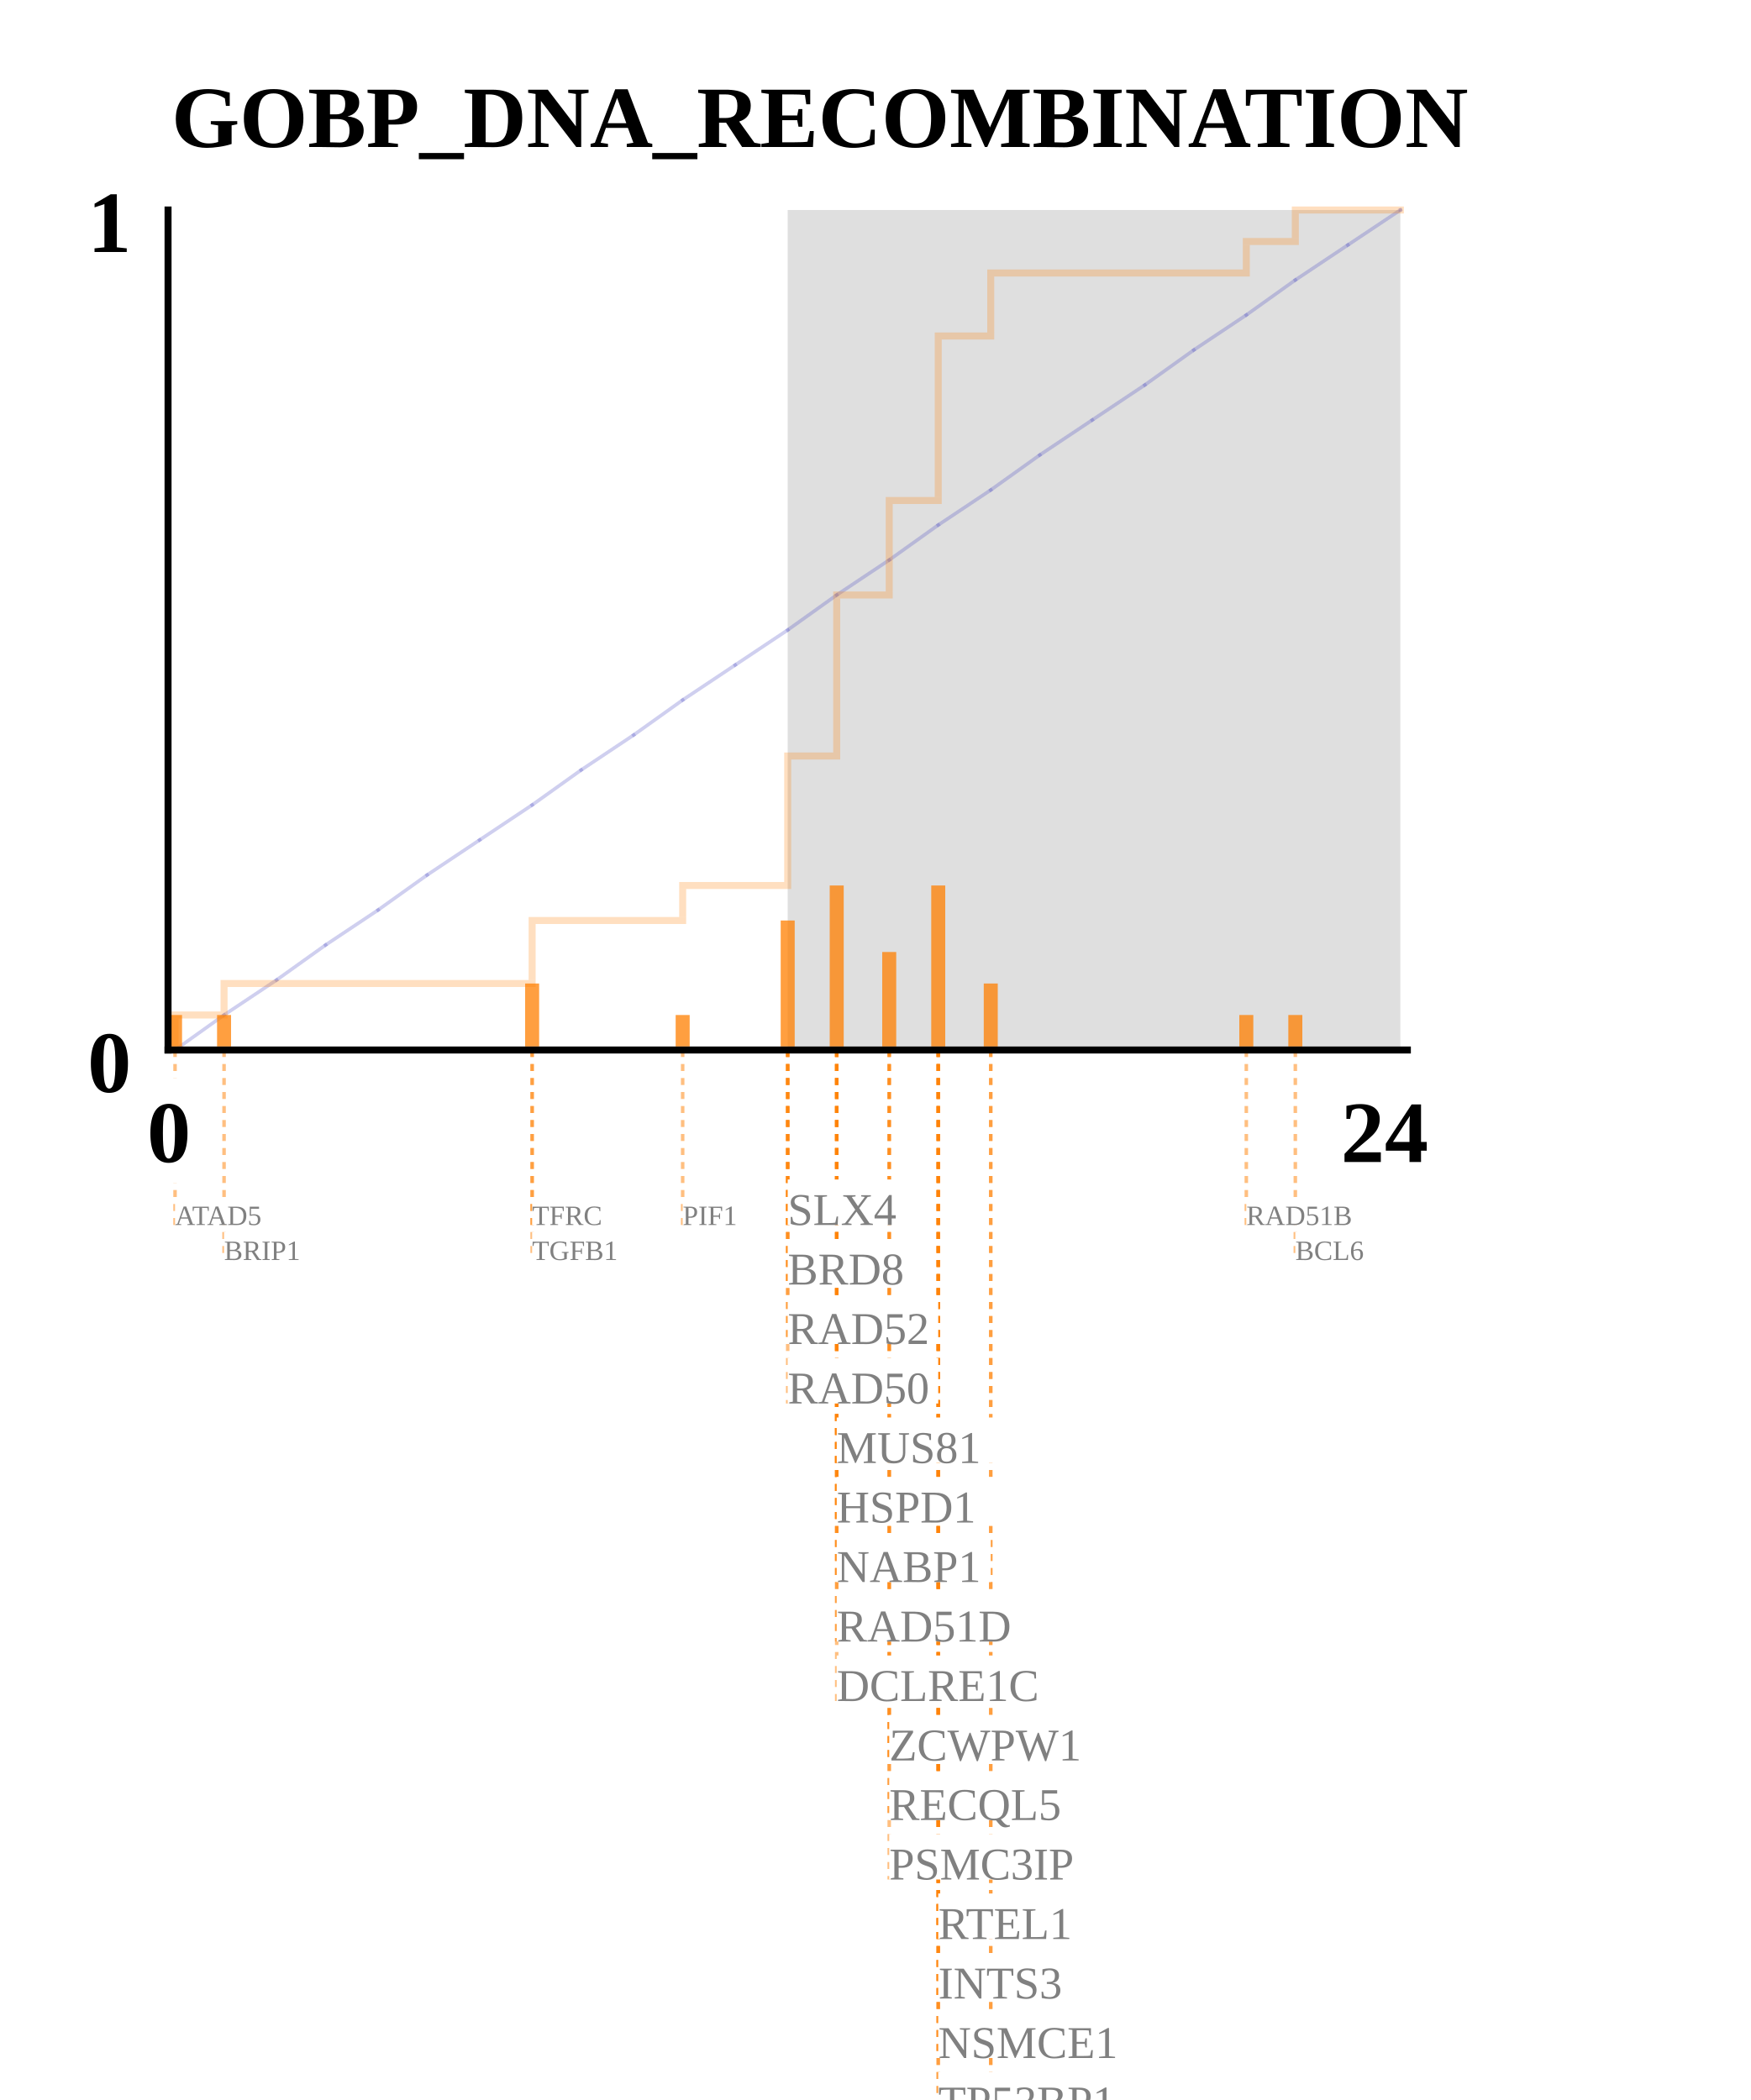
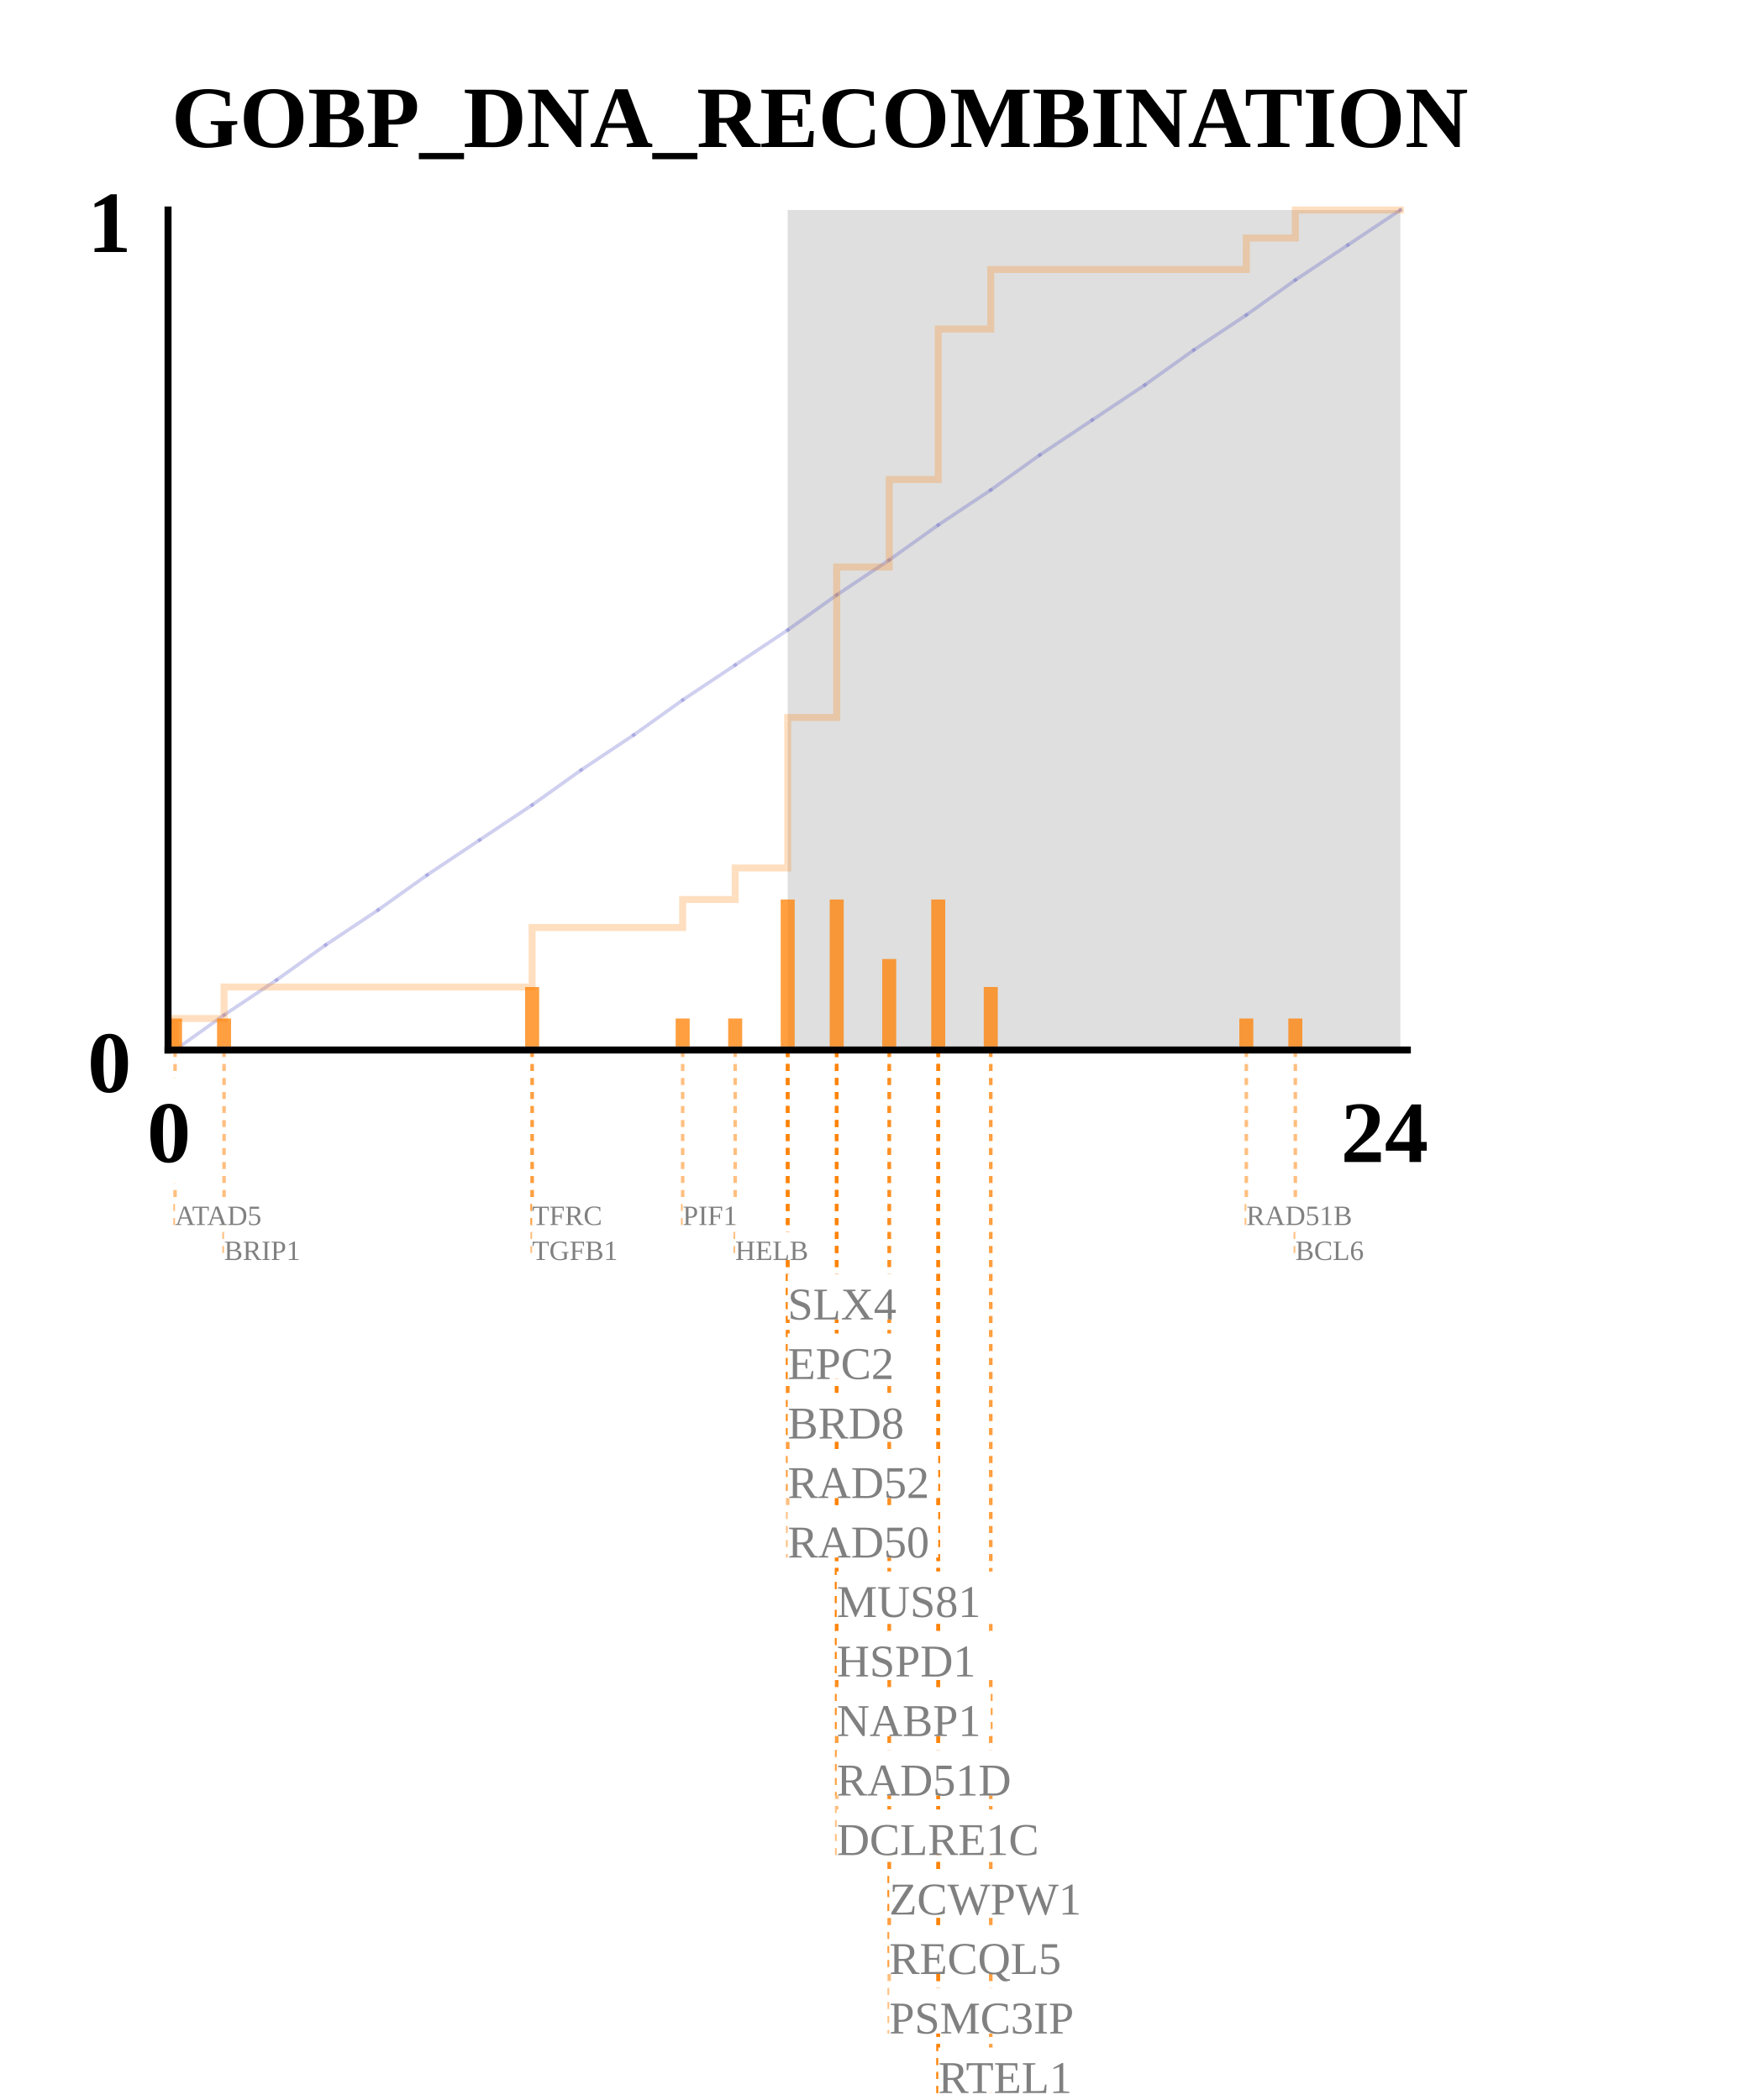
<svg xmlns="http://www.w3.org/2000/svg" height="158.75mm" version="1.1" viewBox="0 0 500 600" width="132.292mm" x="0mm" y="0mm">
  <rect height="1200" style="fill:rgb(255,255,255);stroke:none;" width="1000" x="0" y="0" />
  <rect height="240" style="fill:rgb(191,191,191);fill-opacity:0.498;stroke:none;" width="175" x="225" y="60" />
  <line style="fill:none;stroke:rgb(63,63,191);stroke-opacity:0.247;stroke-miterlimit:10;stroke-linecap:square;" x1="50" x2="50" y1="300" y2="300" />
  <line style="fill:none;stroke:rgb(63,63,191);stroke-opacity:0.247;stroke-miterlimit:10;stroke-linecap:square;" x1="50" x2="64" y1="300" y2="290" />
  <line style="fill:none;stroke:rgb(63,63,191);stroke-opacity:0.247;stroke-miterlimit:10;stroke-linecap:square;" x1="64" x2="79" y1="290" y2="280" />
  <line style="fill:none;stroke:rgb(63,63,191);stroke-opacity:0.247;stroke-miterlimit:10;stroke-linecap:square;" x1="79" x2="93" y1="280" y2="270" />
  <line style="fill:none;stroke:rgb(63,63,191);stroke-opacity:0.247;stroke-miterlimit:10;stroke-linecap:square;" x1="93" x2="108" y1="270" y2="260" />
  <line style="fill:none;stroke:rgb(63,63,191);stroke-opacity:0.247;stroke-miterlimit:10;stroke-linecap:square;" x1="108" x2="122" y1="260" y2="250" />
  <line style="fill:none;stroke:rgb(63,63,191);stroke-opacity:0.247;stroke-miterlimit:10;stroke-linecap:square;" x1="122" x2="137" y1="250" y2="240" />
  <line style="fill:none;stroke:rgb(63,63,191);stroke-opacity:0.247;stroke-miterlimit:10;stroke-linecap:square;" x1="137" x2="152" y1="240" y2="230" />
  <line style="fill:none;stroke:rgb(63,63,191);stroke-opacity:0.247;stroke-miterlimit:10;stroke-linecap:square;" x1="152" x2="166" y1="230" y2="220" />
  <line style="fill:none;stroke:rgb(63,63,191);stroke-opacity:0.247;stroke-miterlimit:10;stroke-linecap:square;" x1="166" x2="181" y1="220" y2="210" />
  <line style="fill:none;stroke:rgb(63,63,191);stroke-opacity:0.247;stroke-miterlimit:10;stroke-linecap:square;" x1="181" x2="195" y1="210" y2="200" />
  <line style="fill:none;stroke:rgb(63,63,191);stroke-opacity:0.247;stroke-miterlimit:10;stroke-linecap:square;" x1="195" x2="210" y1="200" y2="190" />
  <line style="fill:none;stroke:rgb(63,63,191);stroke-opacity:0.247;stroke-miterlimit:10;stroke-linecap:square;" x1="210" x2="225" y1="190" y2="180" />
  <line style="fill:none;stroke:rgb(63,63,191);stroke-opacity:0.247;stroke-miterlimit:10;stroke-linecap:square;" x1="225" x2="239" y1="180" y2="170" />
  <line style="fill:none;stroke:rgb(63,63,191);stroke-opacity:0.247;stroke-miterlimit:10;stroke-linecap:square;" x1="239" x2="254" y1="170" y2="160" />
  <line style="fill:none;stroke:rgb(63,63,191);stroke-opacity:0.247;stroke-miterlimit:10;stroke-linecap:square;" x1="254" x2="268" y1="160" y2="150" />
  <line style="fill:none;stroke:rgb(63,63,191);stroke-opacity:0.247;stroke-miterlimit:10;stroke-linecap:square;" x1="268" x2="283" y1="150" y2="140" />
  <line style="fill:none;stroke:rgb(63,63,191);stroke-opacity:0.247;stroke-miterlimit:10;stroke-linecap:square;" x1="283" x2="297" y1="140" y2="130" />
  <line style="fill:none;stroke:rgb(63,63,191);stroke-opacity:0.247;stroke-miterlimit:10;stroke-linecap:square;" x1="297" x2="312" y1="130" y2="120" />
  <line style="fill:none;stroke:rgb(63,63,191);stroke-opacity:0.247;stroke-miterlimit:10;stroke-linecap:square;" x1="312" x2="327" y1="120" y2="110" />
  <line style="fill:none;stroke:rgb(63,63,191);stroke-opacity:0.247;stroke-miterlimit:10;stroke-linecap:square;" x1="327" x2="341" y1="110" y2="100" />
  <line style="fill:none;stroke:rgb(63,63,191);stroke-opacity:0.247;stroke-miterlimit:10;stroke-linecap:square;" x1="341" x2="356" y1="100" y2="90" />
  <line style="fill:none;stroke:rgb(63,63,191);stroke-opacity:0.247;stroke-miterlimit:10;stroke-linecap:square;" x1="356" x2="370" y1="90" y2="80" />
  <line style="fill:none;stroke:rgb(63,63,191);stroke-opacity:0.247;stroke-miterlimit:10;stroke-linecap:square;" x1="370" x2="385" y1="80" y2="70" />
  <line style="fill:none;stroke:rgb(63,63,191);stroke-opacity:0.247;stroke-miterlimit:10;stroke-linecap:square;" x1="385" x2="400" y1="70" y2="60" />
  <line style="fill:none;stroke:rgb(63,63,191);stroke-opacity:0.247;stroke-miterlimit:10;stroke-linecap:square;" x1="400" x2="400" y1="60" y2="60" />
-   <rect height="9" style="fill:rgb(255,127,0);fill-opacity:0.749;stroke:none;" width="4" x="48" y="290" />
+   <rect height="8" style="fill:rgb(255,127,0);fill-opacity:0.749;stroke:none;" width="4" x="48" y="291" />
  <line style="fill:none;stroke:rgb(255,127,0);stroke-opacity:0.247;stroke-width:2;stroke-miterlimit:10;stroke-linecap:square;" x1="50" x2="50" y1="300" y2="300" />
-   <line style="fill:none;stroke:rgb(255,127,0);stroke-opacity:0.247;stroke-width:2;stroke-miterlimit:10;stroke-linecap:square;" x1="50" x2="50" y1="298" y2="292" />
-   <rect height="9" style="fill:rgb(255,127,0);fill-opacity:0.749;stroke:none;" width="4" x="62" y="290" />
-   <line style="fill:none;stroke:rgb(255,127,0);stroke-opacity:0.247;stroke-width:2;stroke-miterlimit:10;stroke-linecap:square;" x1="50" x2="64" y1="290" y2="290" />
-   <line style="fill:none;stroke:rgb(255,127,0);stroke-opacity:0.247;stroke-width:2;stroke-miterlimit:10;stroke-linecap:square;" x1="64" x2="64" y1="288" y2="283" />
-   <rect height="18" style="fill:rgb(255,127,0);fill-opacity:0.749;stroke:none;" width="4" x="150" y="281" />
-   <line style="fill:none;stroke:rgb(255,127,0);stroke-opacity:0.247;stroke-width:2;stroke-miterlimit:10;stroke-linecap:square;" x1="64" x2="152" y1="281" y2="281" />
-   <line style="fill:none;stroke:rgb(255,127,0);stroke-opacity:0.247;stroke-width:2;stroke-miterlimit:10;stroke-linecap:square;" x1="152" x2="152" y1="279" y2="265" />
-   <rect height="9" style="fill:rgb(255,127,0);fill-opacity:0.749;stroke:none;" width="4" x="193" y="290" />
-   <line style="fill:none;stroke:rgb(255,127,0);stroke-opacity:0.247;stroke-width:2;stroke-miterlimit:10;stroke-linecap:square;" x1="152" x2="195" y1="263" y2="263" />
-   <line style="fill:none;stroke:rgb(255,127,0);stroke-opacity:0.247;stroke-width:2;stroke-miterlimit:10;stroke-linecap:square;" x1="195" x2="195" y1="261" y2="255" />
-   <rect height="36" style="fill:rgb(255,127,0);fill-opacity:0.749;stroke:none;" width="4" x="223" y="263" />
-   <line style="fill:none;stroke:rgb(255,127,0);stroke-opacity:0.247;stroke-width:2;stroke-miterlimit:10;stroke-linecap:square;" x1="195" x2="225" y1="253" y2="253" />
-   <line style="fill:none;stroke:rgb(255,127,0);stroke-opacity:0.247;stroke-width:2;stroke-miterlimit:10;stroke-linecap:square;" x1="225" x2="225" y1="251" y2="218" />
-   <rect height="46" style="fill:rgb(255,127,0);fill-opacity:0.749;stroke:none;" width="4" x="237" y="253" />
-   <line style="fill:none;stroke:rgb(255,127,0);stroke-opacity:0.247;stroke-width:2;stroke-miterlimit:10;stroke-linecap:square;" x1="225" x2="239" y1="216" y2="216" />
-   <line style="fill:none;stroke:rgb(255,127,0);stroke-opacity:0.247;stroke-width:2;stroke-miterlimit:10;stroke-linecap:square;" x1="239" x2="239" y1="214" y2="172" />
-   <rect height="27" style="fill:rgb(255,127,0);fill-opacity:0.749;stroke:none;" width="4" x="252" y="272" />
-   <line style="fill:none;stroke:rgb(255,127,0);stroke-opacity:0.247;stroke-width:2;stroke-miterlimit:10;stroke-linecap:square;" x1="239" x2="254" y1="170" y2="170" />
-   <line style="fill:none;stroke:rgb(255,127,0);stroke-opacity:0.247;stroke-width:2;stroke-miterlimit:10;stroke-linecap:square;" x1="254" x2="254" y1="168" y2="145" />
-   <rect height="46" style="fill:rgb(255,127,0);fill-opacity:0.749;stroke:none;" width="4" x="266" y="253" />
-   <line style="fill:none;stroke:rgb(255,127,0);stroke-opacity:0.247;stroke-width:2;stroke-miterlimit:10;stroke-linecap:square;" x1="254" x2="268" y1="143" y2="143" />
-   <line style="fill:none;stroke:rgb(255,127,0);stroke-opacity:0.247;stroke-width:2;stroke-miterlimit:10;stroke-linecap:square;" x1="268" x2="268" y1="141" y2="98" />
-   <rect height="18" style="fill:rgb(255,127,0);fill-opacity:0.749;stroke:none;" width="4" x="281" y="281" />
-   <line style="fill:none;stroke:rgb(255,127,0);stroke-opacity:0.247;stroke-width:2;stroke-miterlimit:10;stroke-linecap:square;" x1="268" x2="283" y1="96" y2="96" />
-   <line style="fill:none;stroke:rgb(255,127,0);stroke-opacity:0.247;stroke-width:2;stroke-miterlimit:10;stroke-linecap:square;" x1="283" x2="283" y1="94" y2="80" />
-   <rect height="9" style="fill:rgb(255,127,0);fill-opacity:0.749;stroke:none;" width="4" x="354" y="290" />
-   <line style="fill:none;stroke:rgb(255,127,0);stroke-opacity:0.247;stroke-width:2;stroke-miterlimit:10;stroke-linecap:square;" x1="283" x2="356" y1="78" y2="78" />
-   <line style="fill:none;stroke:rgb(255,127,0);stroke-opacity:0.247;stroke-width:2;stroke-miterlimit:10;stroke-linecap:square;" x1="356" x2="356" y1="76" y2="71" />
-   <rect height="9" style="fill:rgb(255,127,0);fill-opacity:0.749;stroke:none;" width="4" x="368" y="290" />
-   <line style="fill:none;stroke:rgb(255,127,0);stroke-opacity:0.247;stroke-width:2;stroke-miterlimit:10;stroke-linecap:square;" x1="356" x2="370" y1="69" y2="69" />
-   <line style="fill:none;stroke:rgb(255,127,0);stroke-opacity:0.247;stroke-width:2;stroke-miterlimit:10;stroke-linecap:square;" x1="370" x2="370" y1="67" y2="62" />
+   <line style="fill:none;stroke:rgb(255,127,0);stroke-opacity:0.247;stroke-width:2;stroke-miterlimit:10;stroke-linecap:square;" x1="50" x2="50" y1="298" y2="293" />
+   <rect height="8" style="fill:rgb(255,127,0);fill-opacity:0.749;stroke:none;" width="4" x="62" y="291" />
+   <line style="fill:none;stroke:rgb(255,127,0);stroke-opacity:0.247;stroke-width:2;stroke-miterlimit:10;stroke-linecap:square;" x1="50" x2="64" y1="291" y2="291" />
+   <line style="fill:none;stroke:rgb(255,127,0);stroke-opacity:0.247;stroke-width:2;stroke-miterlimit:10;stroke-linecap:square;" x1="64" x2="64" y1="289" y2="284" />
+   <rect height="17" style="fill:rgb(255,127,0);fill-opacity:0.749;stroke:none;" width="4" x="150" y="282" />
+   <line style="fill:none;stroke:rgb(255,127,0);stroke-opacity:0.247;stroke-width:2;stroke-miterlimit:10;stroke-linecap:square;" x1="64" x2="152" y1="282" y2="282" />
+   <line style="fill:none;stroke:rgb(255,127,0);stroke-opacity:0.247;stroke-width:2;stroke-miterlimit:10;stroke-linecap:square;" x1="152" x2="152" y1="280" y2="267" />
+   <rect height="8" style="fill:rgb(255,127,0);fill-opacity:0.749;stroke:none;" width="4" x="193" y="291" />
+   <line style="fill:none;stroke:rgb(255,127,0);stroke-opacity:0.247;stroke-width:2;stroke-miterlimit:10;stroke-linecap:square;" x1="152" x2="195" y1="265" y2="265" />
+   <line style="fill:none;stroke:rgb(255,127,0);stroke-opacity:0.247;stroke-width:2;stroke-miterlimit:10;stroke-linecap:square;" x1="195" x2="195" y1="263" y2="259" />
+   <rect height="8" style="fill:rgb(255,127,0);fill-opacity:0.749;stroke:none;" width="4" x="208" y="291" />
+   <line style="fill:none;stroke:rgb(255,127,0);stroke-opacity:0.247;stroke-width:2;stroke-miterlimit:10;stroke-linecap:square;" x1="195" x2="210" y1="257" y2="257" />
+   <line style="fill:none;stroke:rgb(255,127,0);stroke-opacity:0.247;stroke-width:2;stroke-miterlimit:10;stroke-linecap:square;" x1="210" x2="210" y1="255" y2="250" />
+   <rect height="42" style="fill:rgb(255,127,0);fill-opacity:0.749;stroke:none;" width="4" x="223" y="257" />
+   <line style="fill:none;stroke:rgb(255,127,0);stroke-opacity:0.247;stroke-width:2;stroke-miterlimit:10;stroke-linecap:square;" x1="210" x2="225" y1="248" y2="248" />
+   <line style="fill:none;stroke:rgb(255,127,0);stroke-opacity:0.247;stroke-width:2;stroke-miterlimit:10;stroke-linecap:square;" x1="225" x2="225" y1="246" y2="207" />
+   <rect height="42" style="fill:rgb(255,127,0);fill-opacity:0.749;stroke:none;" width="4" x="237" y="257" />
+   <line style="fill:none;stroke:rgb(255,127,0);stroke-opacity:0.247;stroke-width:2;stroke-miterlimit:10;stroke-linecap:square;" x1="225" x2="239" y1="205" y2="205" />
+   <line style="fill:none;stroke:rgb(255,127,0);stroke-opacity:0.247;stroke-width:2;stroke-miterlimit:10;stroke-linecap:square;" x1="239" x2="239" y1="203" y2="164" />
+   <rect height="25" style="fill:rgb(255,127,0);fill-opacity:0.749;stroke:none;" width="4" x="252" y="274" />
+   <line style="fill:none;stroke:rgb(255,127,0);stroke-opacity:0.247;stroke-width:2;stroke-miterlimit:10;stroke-linecap:square;" x1="239" x2="254" y1="162" y2="162" />
+   <line style="fill:none;stroke:rgb(255,127,0);stroke-opacity:0.247;stroke-width:2;stroke-miterlimit:10;stroke-linecap:square;" x1="254" x2="254" y1="160" y2="139" />
+   <rect height="42" style="fill:rgb(255,127,0);fill-opacity:0.749;stroke:none;" width="4" x="266" y="257" />
+   <line style="fill:none;stroke:rgb(255,127,0);stroke-opacity:0.247;stroke-width:2;stroke-miterlimit:10;stroke-linecap:square;" x1="254" x2="268" y1="137" y2="137" />
+   <line style="fill:none;stroke:rgb(255,127,0);stroke-opacity:0.247;stroke-width:2;stroke-miterlimit:10;stroke-linecap:square;" x1="268" x2="268" y1="135" y2="96" />
+   <rect height="17" style="fill:rgb(255,127,0);fill-opacity:0.749;stroke:none;" width="4" x="281" y="282" />
+   <line style="fill:none;stroke:rgb(255,127,0);stroke-opacity:0.247;stroke-width:2;stroke-miterlimit:10;stroke-linecap:square;" x1="268" x2="283" y1="94" y2="94" />
+   <line style="fill:none;stroke:rgb(255,127,0);stroke-opacity:0.247;stroke-width:2;stroke-miterlimit:10;stroke-linecap:square;" x1="283" x2="283" y1="92" y2="79" />
+   <rect height="8" style="fill:rgb(255,127,0);fill-opacity:0.749;stroke:none;" width="4" x="354" y="291" />
+   <line style="fill:none;stroke:rgb(255,127,0);stroke-opacity:0.247;stroke-width:2;stroke-miterlimit:10;stroke-linecap:square;" x1="283" x2="356" y1="77" y2="77" />
+   <line style="fill:none;stroke:rgb(255,127,0);stroke-opacity:0.247;stroke-width:2;stroke-miterlimit:10;stroke-linecap:square;" x1="356" x2="356" y1="75" y2="70" />
+   <rect height="8" style="fill:rgb(255,127,0);fill-opacity:0.749;stroke:none;" width="4" x="368" y="291" />
+   <line style="fill:none;stroke:rgb(255,127,0);stroke-opacity:0.247;stroke-width:2;stroke-miterlimit:10;stroke-linecap:square;" x1="356" x2="370" y1="68" y2="68" />
+   <line style="fill:none;stroke:rgb(255,127,0);stroke-opacity:0.247;stroke-width:2;stroke-miterlimit:10;stroke-linecap:square;" x1="370" x2="370" y1="66" y2="62" />
  <line style="fill:none;stroke:rgb(255,127,0);stroke-opacity:0.247;stroke-width:2;stroke-miterlimit:10;stroke-linecap:square;" x1="370" x2="400" y1="60" y2="60" />
  <line style="fill:none;stroke:rgb(255,127,0);stroke-opacity:0.498;stroke-miterlimit:2;stroke-dasharray:2;" x1="50" x2="50" y1="300" y2="350" />
  <line style="fill:none;stroke:rgb(255,127,0);stroke-opacity:0.498;stroke-miterlimit:2;stroke-dasharray:2;" x1="64" x2="64" y1="300" y2="360" />
  <line style="fill:none;stroke:rgb(255,127,0);stroke-opacity:0.498;stroke-miterlimit:2;stroke-dasharray:2;" x1="152" x2="152" y1="300" y2="350" />
  <line style="fill:none;stroke:rgb(255,127,0);stroke-opacity:0.498;stroke-miterlimit:2;stroke-dasharray:2;" x1="152" x2="152" y1="300" y2="360" />
  <line style="fill:none;stroke:rgb(255,127,0);stroke-opacity:0.498;stroke-miterlimit:2;stroke-dasharray:2;" x1="195" x2="195" y1="300" y2="350" />
-   <line style="fill:none;stroke:rgb(255,127,0);stroke-opacity:0.498;stroke-miterlimit:2;stroke-dasharray:2;" x1="225" x2="225" y1="300" y2="350" />
-   <line style="fill:none;stroke:rgb(255,127,0);stroke-opacity:0.498;stroke-miterlimit:2;stroke-dasharray:2;" x1="225" x2="225" y1="300" y2="367" />
-   <line style="fill:none;stroke:rgb(255,127,0);stroke-opacity:0.498;stroke-miterlimit:2;stroke-dasharray:2;" x1="225" x2="225" y1="300" y2="384" />
-   <line style="fill:none;stroke:rgb(255,127,0);stroke-opacity:0.498;stroke-miterlimit:2;stroke-dasharray:2;" x1="225" x2="225" y1="300" y2="401" />
-   <line style="fill:none;stroke:rgb(255,127,0);stroke-opacity:0.498;stroke-miterlimit:2;stroke-dasharray:2;" x1="239" x2="239" y1="300" y2="418" />
-   <line style="fill:none;stroke:rgb(255,127,0);stroke-opacity:0.498;stroke-miterlimit:2;stroke-dasharray:2;" x1="239" x2="239" y1="300" y2="435" />
-   <line style="fill:none;stroke:rgb(255,127,0);stroke-opacity:0.498;stroke-miterlimit:2;stroke-dasharray:2;" x1="239" x2="239" y1="300" y2="452" />
-   <line style="fill:none;stroke:rgb(255,127,0);stroke-opacity:0.498;stroke-miterlimit:2;stroke-dasharray:2;" x1="239" x2="239" y1="300" y2="469" />
-   <line style="fill:none;stroke:rgb(255,127,0);stroke-opacity:0.498;stroke-miterlimit:2;stroke-dasharray:2;" x1="239" x2="239" y1="300" y2="486" />
-   <line style="fill:none;stroke:rgb(255,127,0);stroke-opacity:0.498;stroke-miterlimit:2;stroke-dasharray:2;" x1="254" x2="254" y1="300" y2="503" />
-   <line style="fill:none;stroke:rgb(255,127,0);stroke-opacity:0.498;stroke-miterlimit:2;stroke-dasharray:2;" x1="254" x2="254" y1="300" y2="520" />
-   <line style="fill:none;stroke:rgb(255,127,0);stroke-opacity:0.498;stroke-miterlimit:2;stroke-dasharray:2;" x1="254" x2="254" y1="300" y2="537" />
-   <line style="fill:none;stroke:rgb(255,127,0);stroke-opacity:0.498;stroke-miterlimit:2;stroke-dasharray:2;" x1="268" x2="268" y1="300" y2="554" />
-   <line style="fill:none;stroke:rgb(255,127,0);stroke-opacity:0.498;stroke-miterlimit:2;stroke-dasharray:2;" x1="268" x2="268" y1="300" y2="571" />
-   <line style="fill:none;stroke:rgb(255,127,0);stroke-opacity:0.498;stroke-miterlimit:2;stroke-dasharray:2;" x1="268" x2="268" y1="300" y2="588" />
-   <line style="fill:none;stroke:rgb(255,127,0);stroke-opacity:0.498;stroke-miterlimit:2;stroke-dasharray:2;" x1="268" x2="268" y1="300" y2="605" />
-   <line style="fill:none;stroke:rgb(255,127,0);stroke-opacity:0.498;stroke-miterlimit:2;stroke-dasharray:2;" x1="268" x2="268" y1="300" y2="622" />
-   <line style="fill:none;stroke:rgb(255,127,0);stroke-opacity:0.498;stroke-miterlimit:2;stroke-dasharray:2;" x1="283" x2="283" y1="300" y2="639" />
-   <line style="fill:none;stroke:rgb(255,127,0);stroke-opacity:0.498;stroke-miterlimit:2;stroke-dasharray:2;" x1="283" x2="283" y1="300" y2="656" />
+   <line style="fill:none;stroke:rgb(255,127,0);stroke-opacity:0.498;stroke-miterlimit:2;stroke-dasharray:2;" x1="210" x2="210" y1="300" y2="360" />
+   <line style="fill:none;stroke:rgb(255,127,0);stroke-opacity:0.498;stroke-miterlimit:2;stroke-dasharray:2;" x1="225" x2="225" y1="300" y2="377" />
+   <line style="fill:none;stroke:rgb(255,127,0);stroke-opacity:0.498;stroke-miterlimit:2;stroke-dasharray:2;" x1="225" x2="225" y1="300" y2="394" />
+   <line style="fill:none;stroke:rgb(255,127,0);stroke-opacity:0.498;stroke-miterlimit:2;stroke-dasharray:2;" x1="225" x2="225" y1="300" y2="411" />
+   <line style="fill:none;stroke:rgb(255,127,0);stroke-opacity:0.498;stroke-miterlimit:2;stroke-dasharray:2;" x1="225" x2="225" y1="300" y2="428" />
+   <line style="fill:none;stroke:rgb(255,127,0);stroke-opacity:0.498;stroke-miterlimit:2;stroke-dasharray:2;" x1="225" x2="225" y1="300" y2="445" />
+   <line style="fill:none;stroke:rgb(255,127,0);stroke-opacity:0.498;stroke-miterlimit:2;stroke-dasharray:2;" x1="239" x2="239" y1="300" y2="462" />
+   <line style="fill:none;stroke:rgb(255,127,0);stroke-opacity:0.498;stroke-miterlimit:2;stroke-dasharray:2;" x1="239" x2="239" y1="300" y2="479" />
+   <line style="fill:none;stroke:rgb(255,127,0);stroke-opacity:0.498;stroke-miterlimit:2;stroke-dasharray:2;" x1="239" x2="239" y1="300" y2="496" />
+   <line style="fill:none;stroke:rgb(255,127,0);stroke-opacity:0.498;stroke-miterlimit:2;stroke-dasharray:2;" x1="239" x2="239" y1="300" y2="513" />
+   <line style="fill:none;stroke:rgb(255,127,0);stroke-opacity:0.498;stroke-miterlimit:2;stroke-dasharray:2;" x1="239" x2="239" y1="300" y2="530" />
+   <line style="fill:none;stroke:rgb(255,127,0);stroke-opacity:0.498;stroke-miterlimit:2;stroke-dasharray:2;" x1="254" x2="254" y1="300" y2="547" />
+   <line style="fill:none;stroke:rgb(255,127,0);stroke-opacity:0.498;stroke-miterlimit:2;stroke-dasharray:2;" x1="254" x2="254" y1="300" y2="564" />
+   <line style="fill:none;stroke:rgb(255,127,0);stroke-opacity:0.498;stroke-miterlimit:2;stroke-dasharray:2;" x1="254" x2="254" y1="300" y2="581" />
+   <line style="fill:none;stroke:rgb(255,127,0);stroke-opacity:0.498;stroke-miterlimit:2;stroke-dasharray:2;" x1="268" x2="268" y1="300" y2="598" />
+   <line style="fill:none;stroke:rgb(255,127,0);stroke-opacity:0.498;stroke-miterlimit:2;stroke-dasharray:2;" x1="268" x2="268" y1="300" y2="615" />
+   <line style="fill:none;stroke:rgb(255,127,0);stroke-opacity:0.498;stroke-miterlimit:2;stroke-dasharray:2;" x1="268" x2="268" y1="300" y2="632" />
+   <line style="fill:none;stroke:rgb(255,127,0);stroke-opacity:0.498;stroke-miterlimit:2;stroke-dasharray:2;" x1="268" x2="268" y1="300" y2="649" />
+   <line style="fill:none;stroke:rgb(255,127,0);stroke-opacity:0.498;stroke-miterlimit:2;stroke-dasharray:2;" x1="268" x2="268" y1="300" y2="666" />
+   <line style="fill:none;stroke:rgb(255,127,0);stroke-opacity:0.498;stroke-miterlimit:2;stroke-dasharray:2;" x1="283" x2="283" y1="300" y2="681" />
+   <line style="fill:none;stroke:rgb(255,127,0);stroke-opacity:0.498;stroke-miterlimit:2;stroke-dasharray:2;" x1="283" x2="283" y1="300" y2="696" />
  <line style="fill:none;stroke:rgb(255,127,0);stroke-opacity:0.498;stroke-miterlimit:2;stroke-dasharray:2;" x1="356" x2="356" y1="300" y2="350" />
  <line style="fill:none;stroke:rgb(255,127,0);stroke-opacity:0.498;stroke-miterlimit:2;stroke-dasharray:2;" x1="370" x2="370" y1="300" y2="360" />
  <line style="fill:none;stroke:rgb(0,0,0);stroke-width:2;stroke-miterlimit:10;stroke-linecap:square;" x1="48" x2="48" y1="60" y2="300" />
  <line style="fill:none;stroke:rgb(0,0,0);stroke-width:2;stroke-miterlimit:10;stroke-linecap:square;" x1="48" x2="402" y1="300" y2="300" />
  <rect height="30" style="fill:rgb(255,255,255);stroke:none;" width="17" x="42" y="308" />
  <text style="fill:rgb(0,0,0);stroke:none;font-size:25px;font-weight:bold;" x="42" y="332">0</text>
  <rect height="30" style="fill:rgb(255,255,255);stroke:none;" width="34" x="383" y="308" />
  <text style="fill:rgb(0,0,0);stroke:none;font-size:25px;font-weight:bold;" x="383" y="332">24</text>
  <text style="fill:rgb(0,0,0);stroke:none;font-size:25px;font-weight:bold;" x="25" y="312">0</text>
  <text style="fill:rgb(0,0,0);stroke:none;font-size:25px;font-weight:bold;" x="25" y="72">1</text>
  <text style="fill:rgb(0,0,0);stroke:none;font-size:25px;font-weight:bold;" x="49" y="42">GOBP_DNA_RECOMBINATION</text>
  <rect height="8" style="fill:rgb(255,255,255);stroke:none;" width="26" x="50" y="342" />
  <text style="fill:rgb(128,128,128);stroke:none;font-size:8px;" x="50" y="350">ATAD5</text>
  <rect height="8" style="fill:rgb(255,255,255);stroke:none;" width="23" x="64" y="352" />
  <text style="fill:rgb(128,128,128);stroke:none;font-size:8px;" x="64" y="360">BRIP1</text>
  <rect height="8" style="fill:rgb(255,255,255);stroke:none;" width="22" x="152" y="342" />
  <text style="fill:rgb(128,128,128);stroke:none;font-size:8px;" x="152" y="350">TFRC</text>
  <rect height="8" style="fill:rgb(255,255,255);stroke:none;" width="26" x="152" y="352" />
  <text style="fill:rgb(128,128,128);stroke:none;font-size:8px;" x="152" y="360">TGFB1</text>
  <rect height="8" style="fill:rgb(255,255,255);stroke:none;" width="17" x="195" y="342" />
  <text style="fill:rgb(128,128,128);stroke:none;font-size:8px;" x="195" y="350">PIF1</text>
-   <rect height="13" style="fill:rgb(255,255,255);stroke:none;" width="32" x="225" y="337" />
-   <text style="fill:rgb(128,128,128);stroke:none;font-size:13px;" x="225" y="350">SLX4</text>
-   <rect height="13" style="fill:rgb(255,255,255);stroke:none;" width="35" x="225" y="354" />
-   <text style="fill:rgb(128,128,128);stroke:none;font-size:13px;" x="225" y="367">BRD8</text>
-   <rect height="13" style="fill:rgb(255,255,255);stroke:none;" width="43" x="225" y="371" />
-   <text style="fill:rgb(128,128,128);stroke:none;font-size:13px;" x="225" y="384">RAD52</text>
-   <rect height="13" style="fill:rgb(255,255,255);stroke:none;" width="43" x="225" y="388" />
-   <text style="fill:rgb(128,128,128);stroke:none;font-size:13px;" x="225" y="401">RAD50</text>
-   <rect height="13" style="fill:rgb(255,255,255);stroke:none;" width="46" x="239" y="405" />
-   <text style="fill:rgb(128,128,128);stroke:none;font-size:13px;" x="239" y="418">MUS81</text>
-   <rect height="13" style="fill:rgb(255,255,255);stroke:none;" width="45" x="239" y="422" />
-   <text style="fill:rgb(128,128,128);stroke:none;font-size:13px;" x="239" y="435">HSPD1</text>
-   <rect height="13" style="fill:rgb(255,255,255);stroke:none;" width="44" x="239" y="439" />
-   <text style="fill:rgb(128,128,128);stroke:none;font-size:13px;" x="239" y="452">NABP1</text>
-   <rect height="13" style="fill:rgb(255,255,255);stroke:none;" width="53" x="239" y="456" />
-   <text style="fill:rgb(128,128,128);stroke:none;font-size:13px;" x="239" y="469">RAD51D</text>
-   <rect height="13" style="fill:rgb(255,255,255);stroke:none;" width="59" x="239" y="473" />
-   <text style="fill:rgb(128,128,128);stroke:none;font-size:13px;" x="239" y="486">DCLRE1C</text>
-   <rect height="13" style="fill:rgb(255,255,255);stroke:none;" width="57" x="254" y="490" />
-   <text style="fill:rgb(128,128,128);stroke:none;font-size:13px;" x="254" y="503">ZCWPW1</text>
-   <rect height="13" style="fill:rgb(255,255,255);stroke:none;" width="50" x="254" y="507" />
-   <text style="fill:rgb(128,128,128);stroke:none;font-size:13px;" x="254" y="520">RECQL5</text>
-   <rect height="13" style="fill:rgb(255,255,255);stroke:none;" width="56" x="254" y="524" />
-   <text style="fill:rgb(128,128,128);stroke:none;font-size:13px;" x="254" y="537">PSMC3IP</text>
-   <rect height="13" style="fill:rgb(255,255,255);stroke:none;" width="38" x="268" y="541" />
-   <text style="fill:rgb(128,128,128);stroke:none;font-size:13px;" x="268" y="554">RTEL1</text>
-   <rect height="13" style="fill:rgb(255,255,255);stroke:none;" width="37" x="268" y="558" />
-   <text style="fill:rgb(128,128,128);stroke:none;font-size:13px;" x="268" y="571">INTS3</text>
-   <rect height="13" style="fill:rgb(255,255,255);stroke:none;" width="55" x="268" y="575" />
-   <text style="fill:rgb(128,128,128);stroke:none;font-size:13px;" x="268" y="588">NSMCE1</text>
-   <rect height="13" style="fill:rgb(255,255,255);stroke:none;" width="56" x="268" y="592" />
-   <text style="fill:rgb(128,128,128);stroke:none;font-size:13px;" x="268" y="605">TP53BP1</text>
-   <rect height="13" style="fill:rgb(255,255,255);stroke:none;" width="62" x="268" y="609" />
-   <text style="fill:rgb(128,128,128);stroke:none;font-size:13px;" x="268" y="622">TIMELESS</text>
-   <rect height="13" style="fill:rgb(255,255,255);stroke:none;" width="43" x="283" y="626" />
-   <text style="fill:rgb(128,128,128);stroke:none;font-size:13px;" x="283" y="639">BRCA1</text>
-   <rect height="13" style="fill:rgb(255,255,255);stroke:none;" width="40" x="283" y="643" />
-   <text style="fill:rgb(128,128,128);stroke:none;font-size:13px;" x="283" y="656">GINS2</text>
+   <rect height="8" style="fill:rgb(255,255,255);stroke:none;" width="20" x="210" y="352" />
+   <text style="fill:rgb(128,128,128);stroke:none;font-size:8px;" x="210" y="360">HELB</text>
+   <rect height="13" style="fill:rgb(255,255,255);stroke:none;" width="32" x="225" y="364" />
+   <text style="fill:rgb(128,128,128);stroke:none;font-size:13px;" x="225" y="377">SLX4</text>
+   <rect height="13" style="fill:rgb(255,255,255);stroke:none;" width="33" x="225" y="381" />
+   <text style="fill:rgb(128,128,128);stroke:none;font-size:13px;" x="225" y="394">EPC2</text>
+   <rect height="13" style="fill:rgb(255,255,255);stroke:none;" width="35" x="225" y="398" />
+   <text style="fill:rgb(128,128,128);stroke:none;font-size:13px;" x="225" y="411">BRD8</text>
+   <rect height="13" style="fill:rgb(255,255,255);stroke:none;" width="43" x="225" y="415" />
+   <text style="fill:rgb(128,128,128);stroke:none;font-size:13px;" x="225" y="428">RAD52</text>
+   <rect height="13" style="fill:rgb(255,255,255);stroke:none;" width="43" x="225" y="432" />
+   <text style="fill:rgb(128,128,128);stroke:none;font-size:13px;" x="225" y="445">RAD50</text>
+   <rect height="13" style="fill:rgb(255,255,255);stroke:none;" width="46" x="239" y="449" />
+   <text style="fill:rgb(128,128,128);stroke:none;font-size:13px;" x="239" y="462">MUS81</text>
+   <rect height="13" style="fill:rgb(255,255,255);stroke:none;" width="45" x="239" y="466" />
+   <text style="fill:rgb(128,128,128);stroke:none;font-size:13px;" x="239" y="479">HSPD1</text>
+   <rect height="13" style="fill:rgb(255,255,255);stroke:none;" width="44" x="239" y="483" />
+   <text style="fill:rgb(128,128,128);stroke:none;font-size:13px;" x="239" y="496">NABP1</text>
+   <rect height="13" style="fill:rgb(255,255,255);stroke:none;" width="53" x="239" y="500" />
+   <text style="fill:rgb(128,128,128);stroke:none;font-size:13px;" x="239" y="513">RAD51D</text>
+   <rect height="13" style="fill:rgb(255,255,255);stroke:none;" width="59" x="239" y="517" />
+   <text style="fill:rgb(128,128,128);stroke:none;font-size:13px;" x="239" y="530">DCLRE1C</text>
+   <rect height="13" style="fill:rgb(255,255,255);stroke:none;" width="57" x="254" y="534" />
+   <text style="fill:rgb(128,128,128);stroke:none;font-size:13px;" x="254" y="547">ZCWPW1</text>
+   <rect height="13" style="fill:rgb(255,255,255);stroke:none;" width="50" x="254" y="551" />
+   <text style="fill:rgb(128,128,128);stroke:none;font-size:13px;" x="254" y="564">RECQL5</text>
+   <rect height="13" style="fill:rgb(255,255,255);stroke:none;" width="56" x="254" y="568" />
+   <text style="fill:rgb(128,128,128);stroke:none;font-size:13px;" x="254" y="581">PSMC3IP</text>
+   <rect height="13" style="fill:rgb(255,255,255);stroke:none;" width="38" x="268" y="585" />
+   <text style="fill:rgb(128,128,128);stroke:none;font-size:13px;" x="268" y="598">RTEL1</text>
+   <rect height="13" style="fill:rgb(255,255,255);stroke:none;" width="37" x="268" y="602" />
+   <text style="fill:rgb(128,128,128);stroke:none;font-size:13px;" x="268" y="615">INTS3</text>
+   <rect height="13" style="fill:rgb(255,255,255);stroke:none;" width="55" x="268" y="619" />
+   <text style="fill:rgb(128,128,128);stroke:none;font-size:13px;" x="268" y="632">NSMCE1</text>
+   <rect height="13" style="fill:rgb(255,255,255);stroke:none;" width="56" x="268" y="636" />
+   <text style="fill:rgb(128,128,128);stroke:none;font-size:13px;" x="268" y="649">TP53BP1</text>
+   <rect height="13" style="fill:rgb(255,255,255);stroke:none;" width="62" x="268" y="653" />
+   <text style="fill:rgb(128,128,128);stroke:none;font-size:13px;" x="268" y="666">TIMELESS</text>
+   <rect height="12" style="fill:rgb(255,255,255);stroke:none;" width="40" x="283" y="669" />
+   <text style="fill:rgb(128,128,128);stroke:none;" x="283" y="681">BRCA1</text>
+   <rect height="12" style="fill:rgb(255,255,255);stroke:none;" width="37" x="283" y="684" />
+   <text style="fill:rgb(128,128,128);stroke:none;" x="283" y="696">GINS2</text>
  <rect height="8" style="fill:rgb(255,255,255);stroke:none;" width="32" x="356" y="342" />
  <text style="fill:rgb(128,128,128);stroke:none;font-size:8px;" x="356" y="350">RAD51B</text>
  <rect height="8" style="fill:rgb(255,255,255);stroke:none;" width="20" x="370" y="352" />
  <text style="fill:rgb(128,128,128);stroke:none;font-size:8px;" x="370" y="360">BCL6</text>
</svg>
